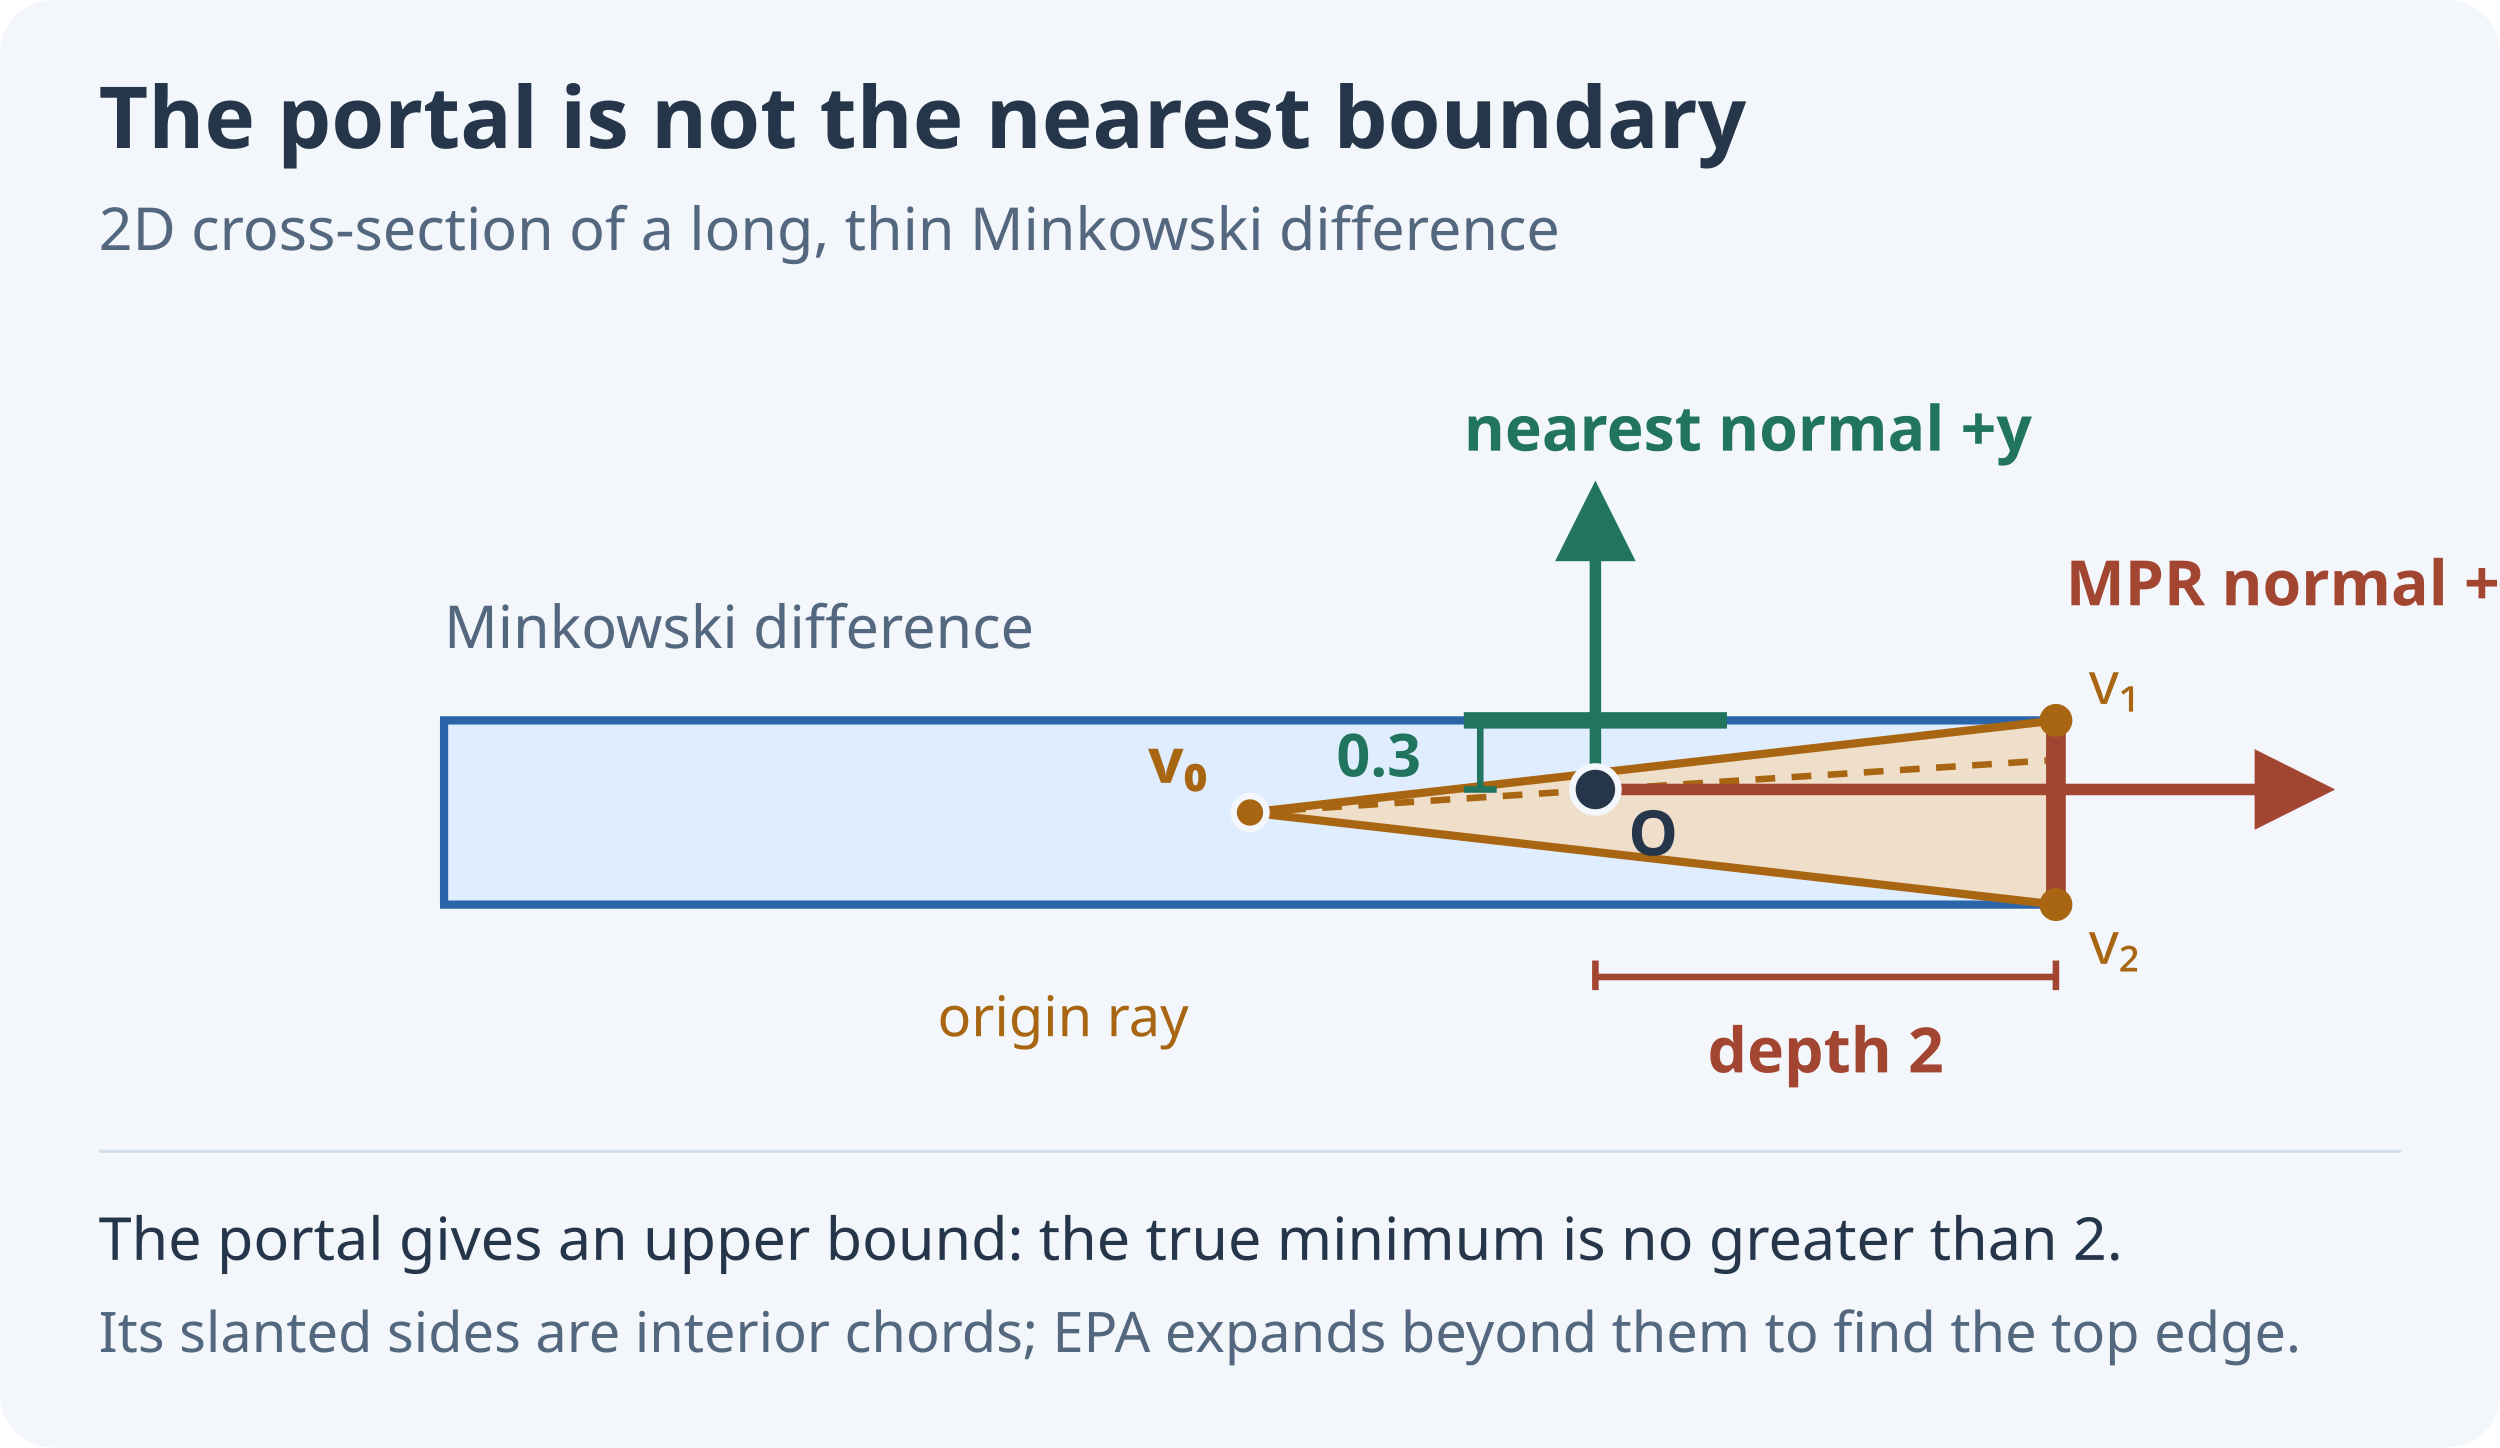
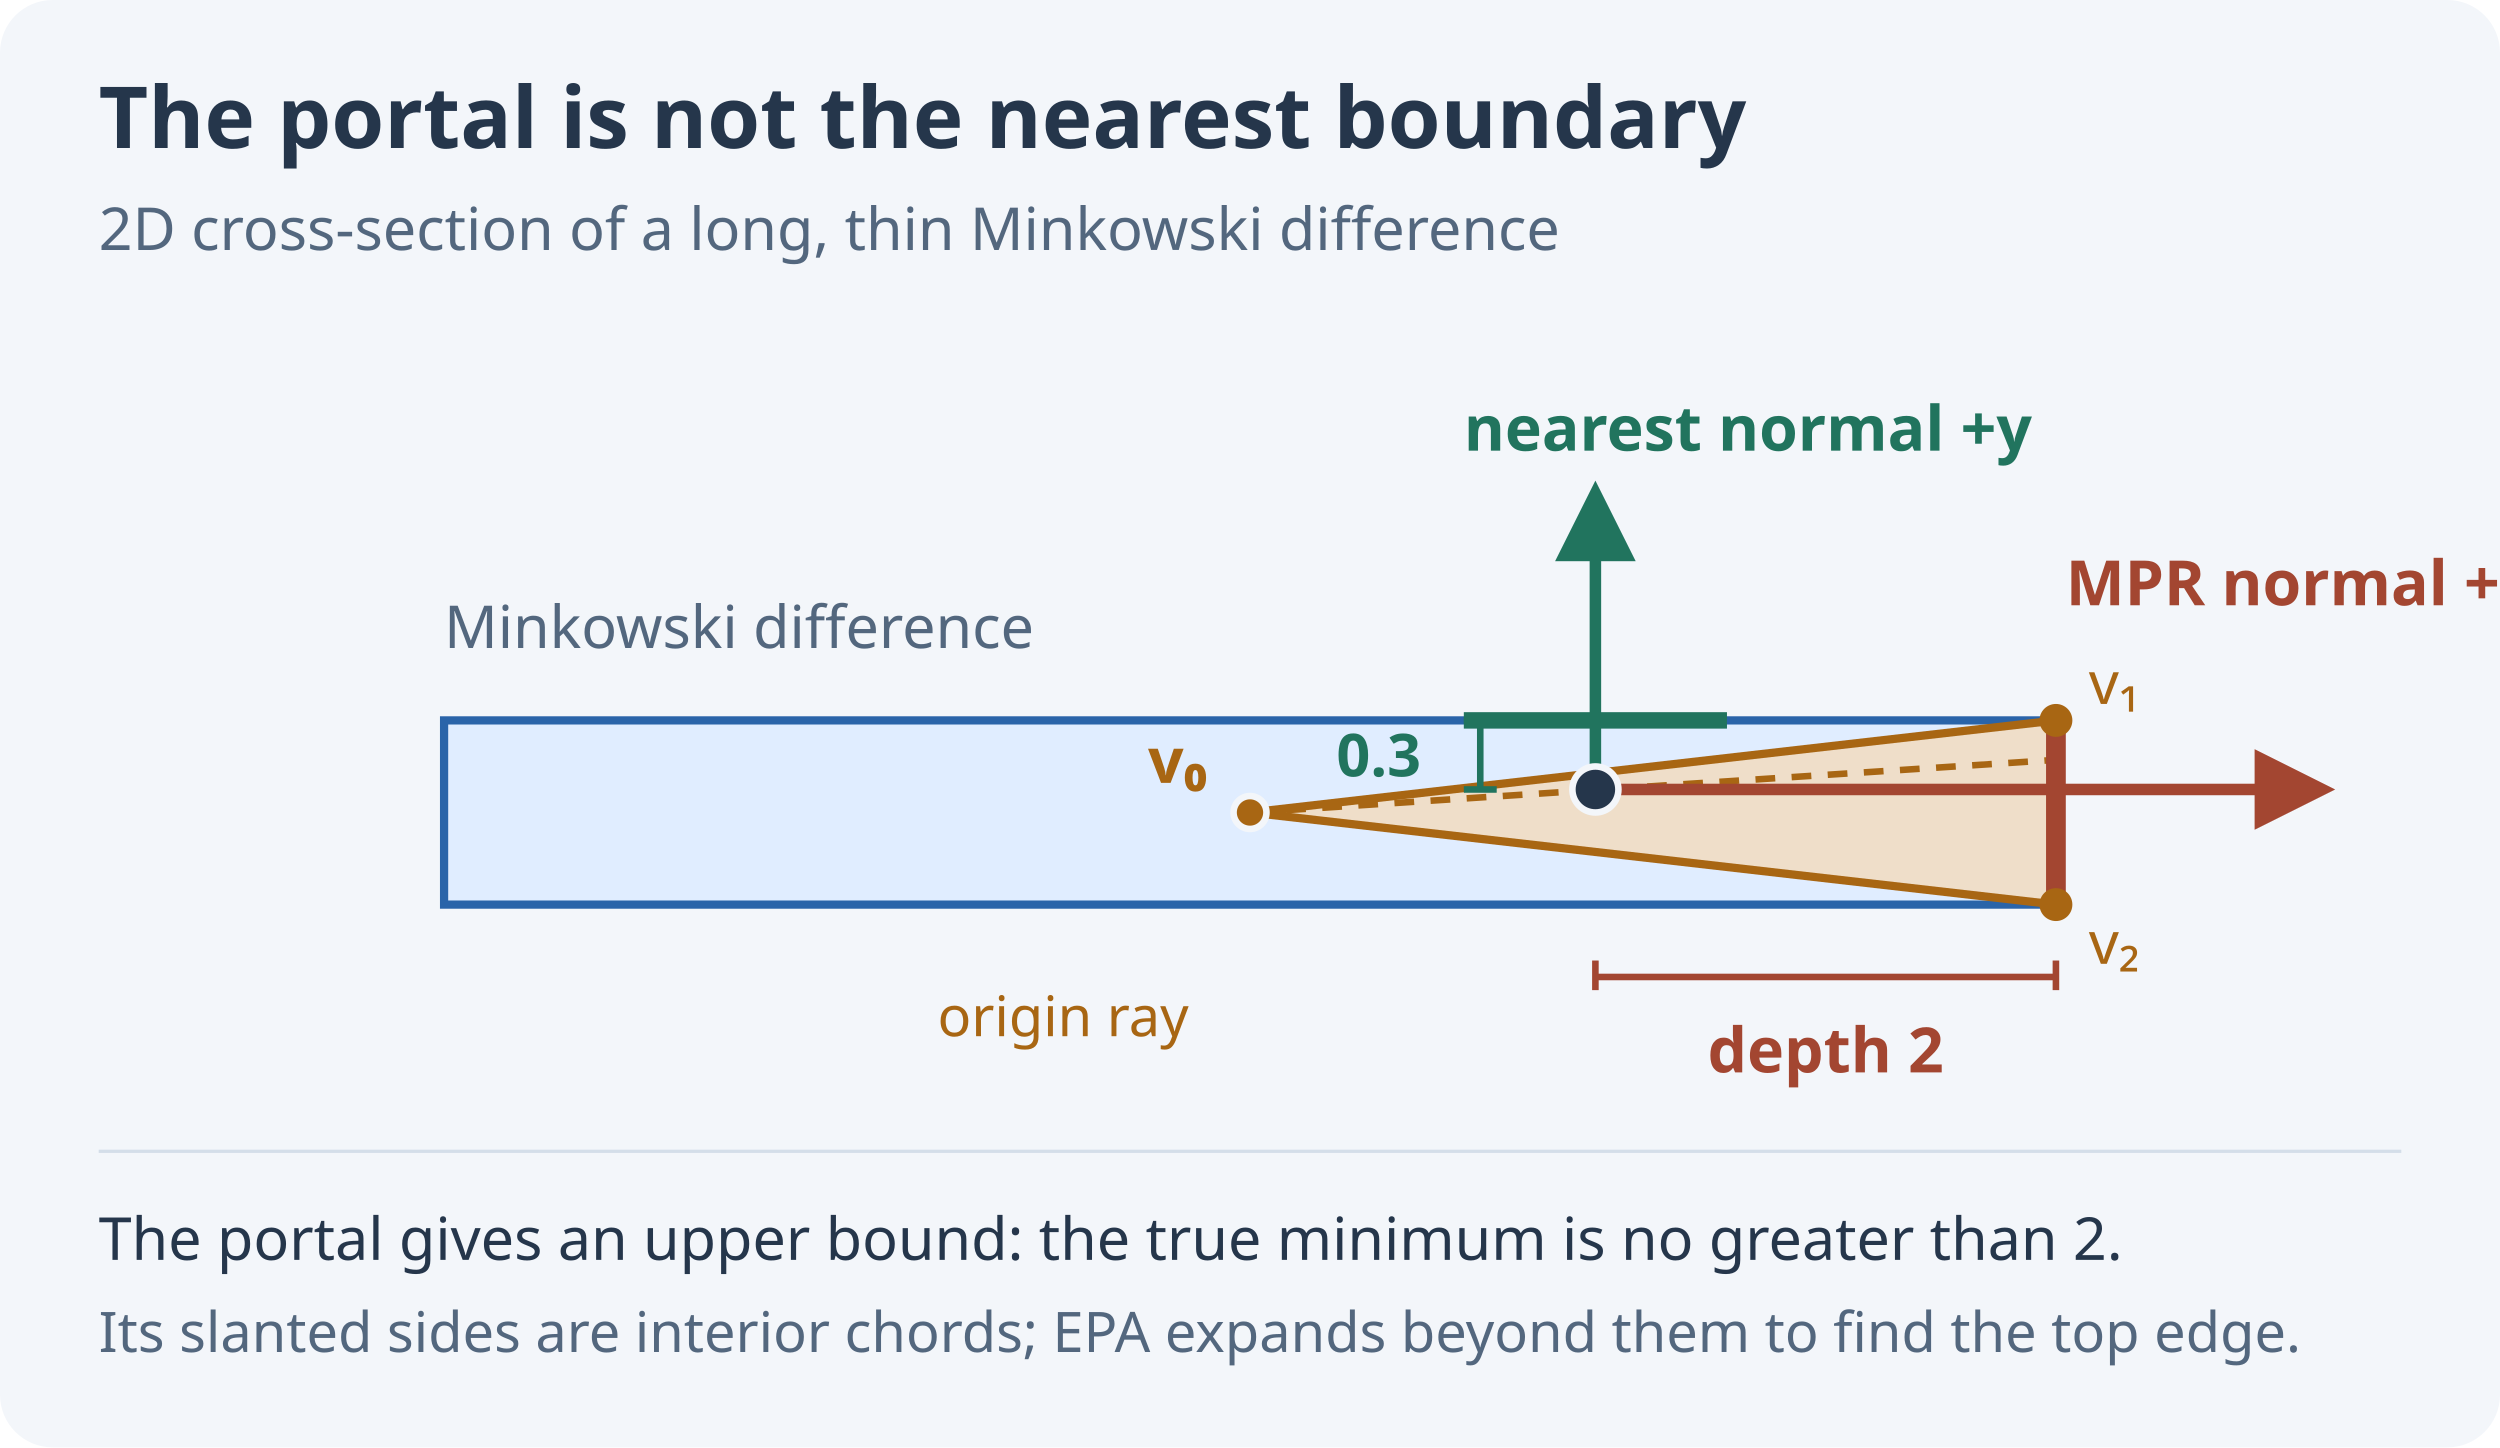
<svg xmlns="http://www.w3.org/2000/svg" width="760" height="440" viewBox="0 0 760 440" role="img" aria-labelledby="title desc">
  <defs>
    <marker id="arrow-red" viewBox="0 0 10 10" refX="8" refY="5" markerWidth="7" markerHeight="7" orient="auto">
      <path d="M0 0L10 5L0 10Z" fill="#a34631" />
    </marker>
    <marker id="arrow-green" viewBox="0 0 10 10" refX="8" refY="5" markerWidth="7" markerHeight="7" orient="auto">
      <path d="M0 0L10 5L0 10Z" fill="#21745e" />
    </marker>
  </defs>
  <rect width="760" height="440" rx="16" fill="#f3f6fa" />
  <g font-family="system-ui, sans-serif" fill="#25364b">
    <text x="30" y="45" font-size="26" font-weight="650">The portal is not the nearest boundary</text>
    <text x="30" y="76" font-size="18" fill="#53677e">2D cross-section of a long, thin Minkowski difference</text>
    <rect x="135" y="219" width="490" height="56" fill="#e0edff" stroke="#2a64a9" stroke-width="2.5" />
    <text x="135" y="197" font-size="18" fill="#53677e">Minkowski difference</text>
    <path d="M380 247 L625 219 L625 275 Z" fill="#f5d8b3" fill-opacity="0.7" stroke="#a86613" stroke-width="2.5" />
    <path d="M380 247 L625 231" fill="none" stroke="#a86613" stroke-width="2" stroke-dasharray="6 5" />
    <text x="285" y="315" font-size="17" fill="#a86613">origin ray</text>
    <path d="M625 219 V275" stroke="#a34631" stroke-width="6" />
    <path d="M485 240 H705" stroke="#a34631" stroke-width="3.5" marker-end="url(#arrow-red)" />
    <text x="628" y="184" font-size="19" font-weight="650" fill="#a34631">MPR normal +x</text>
    <path d="M485 292 V301 M485 297 H625 M625 292 V301" fill="none" stroke="#a34631" stroke-width="2" />
    <text x="555" y="326" text-anchor="middle" font-size="19" font-weight="650" fill="#a34631">depth 2</text>
    <path d="M445 219 H525" stroke="#21745e" stroke-width="5" />
    <path d="M485 240 V151" stroke="#21745e" stroke-width="3.5" marker-end="url(#arrow-green)" />
    <text x="445" y="137" font-size="19" font-weight="650" fill="#21745e">nearest normal +y</text>
    <path d="M445 219 H455 M450 219 V240 M445 240 H455" fill="none" stroke="#21745e" stroke-width="2" />
    <text x="432" y="236" text-anchor="end" font-size="18" font-weight="650" fill="#21745e">0.3</text>
    <circle cx="380" cy="247" r="5" fill="#a86613" stroke="#f3f6fa" stroke-width="2" />
    <text x="349" y="238" font-size="19" font-weight="650" fill="#a86613">v₀</text>
    <circle cx="625" cy="219" r="5" fill="#a86613" />
    <circle cx="625" cy="275" r="5" fill="#a86613" />
    <text x="635" y="214" font-size="18" fill="#a86613">v₁</text>
    <text x="635" y="293" font-size="18" fill="#a86613">v₂</text>
    <circle cx="485" cy="240" r="7" fill="#25364b" stroke="#f3f6fa" stroke-width="2" />
-     <text x="495" y="260" font-size="19" font-weight="650">O</text>
    <path d="M30 350 H730" stroke="#d4dee9" />
    <text x="30" y="383" font-size="18">The portal gives an upper bound: the true minimum is no greater than 2.</text>
    <text x="30" y="411" font-size="17" fill="#53677e">Its slanted sides are interior chords; EPA expands beyond them to find the top edge.</text>
  </g>
</svg>
